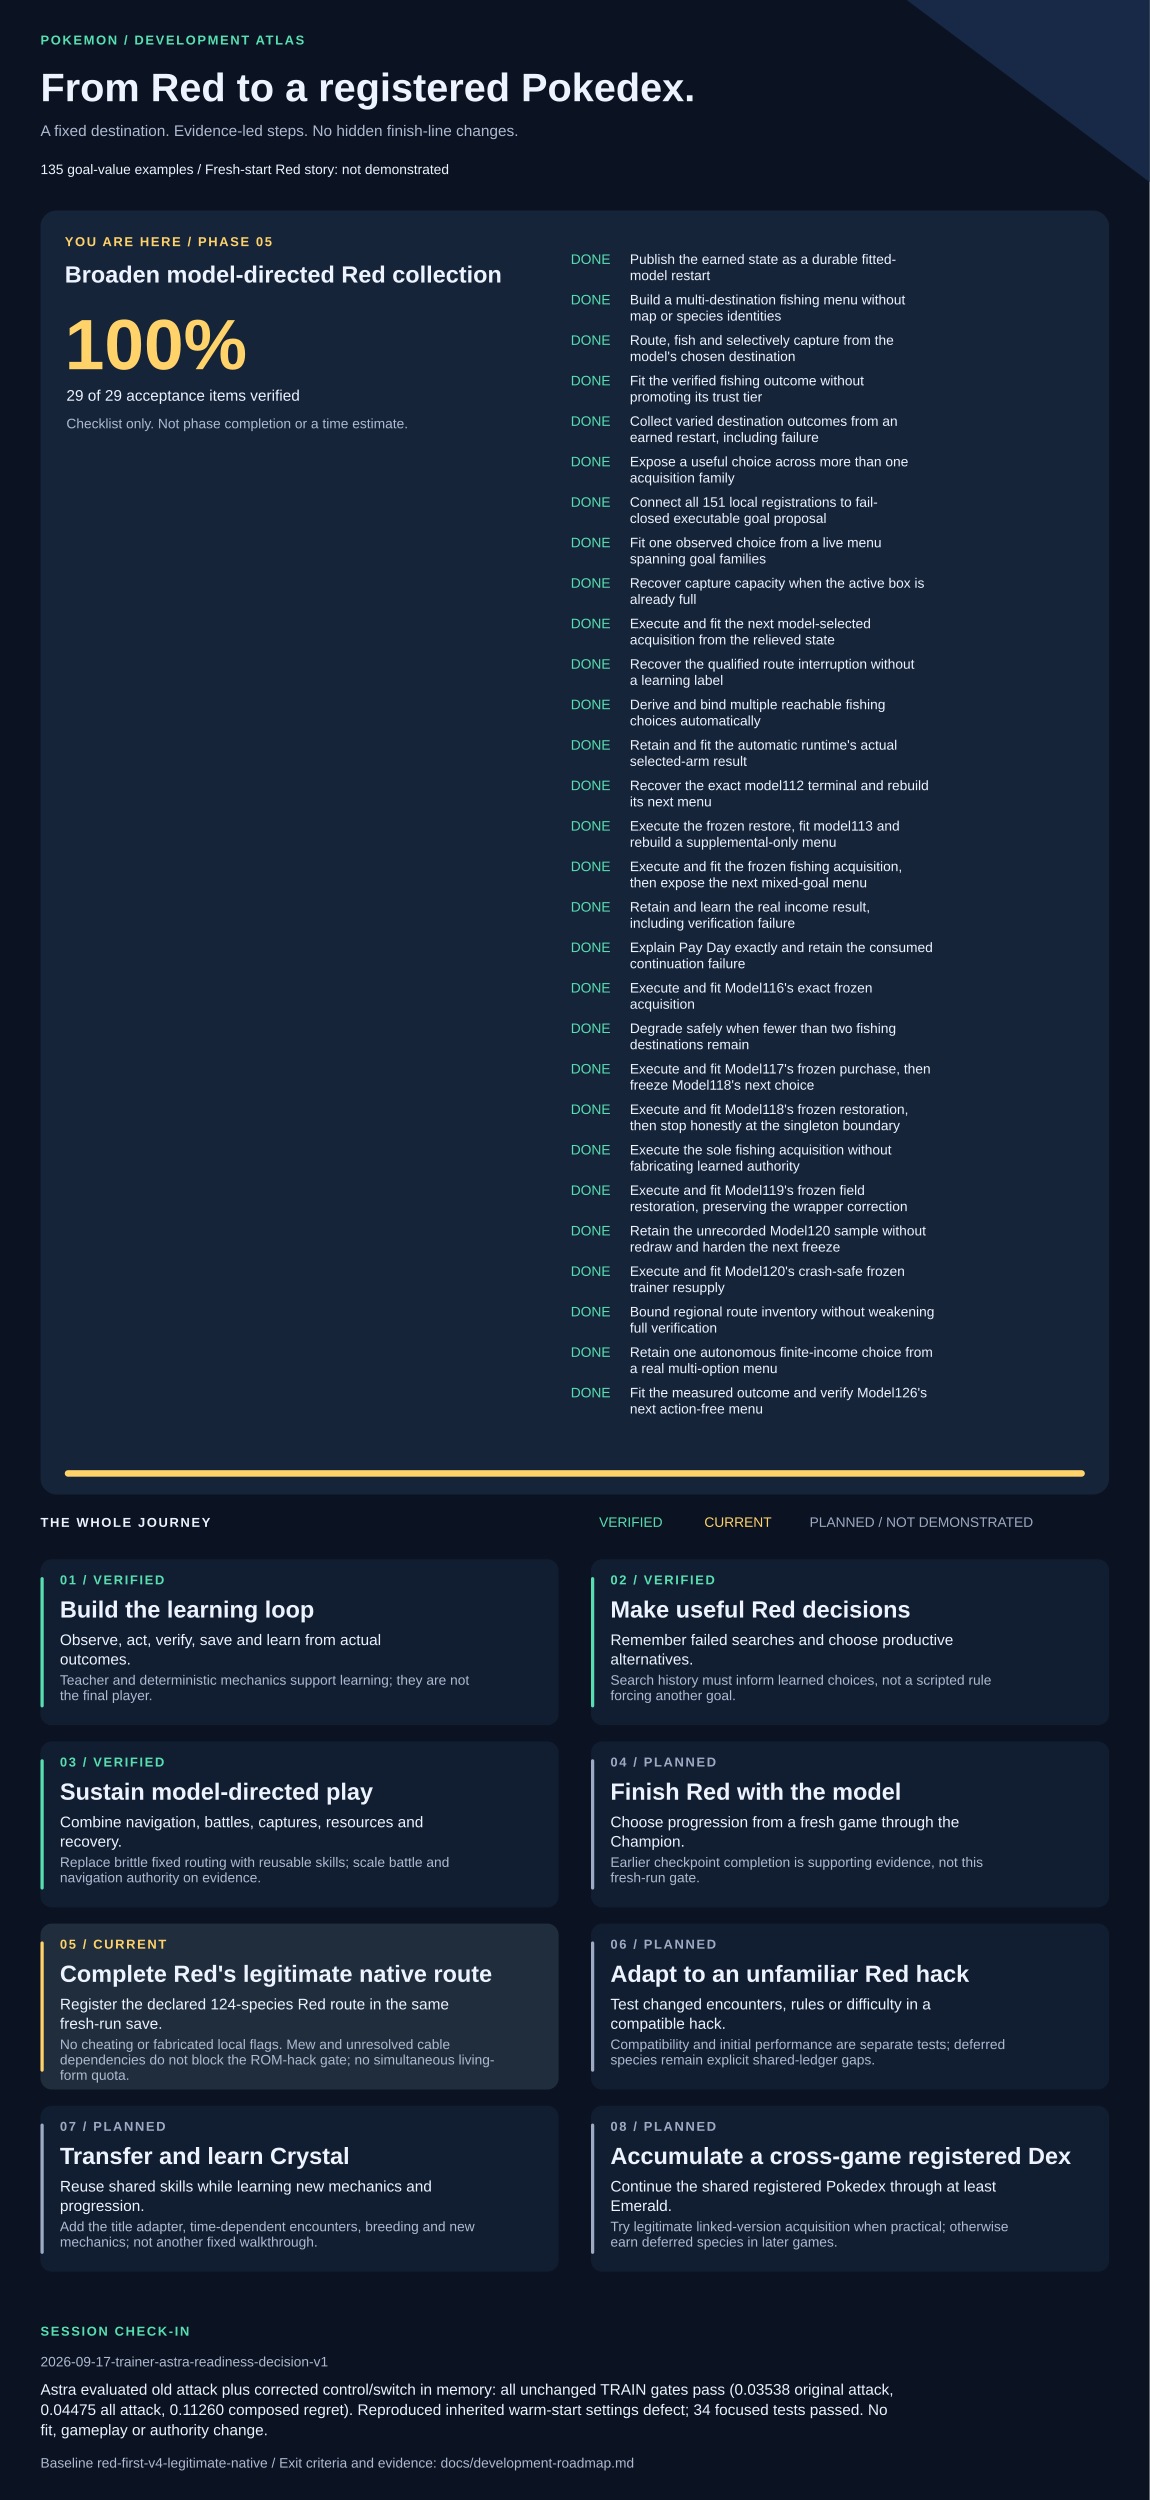
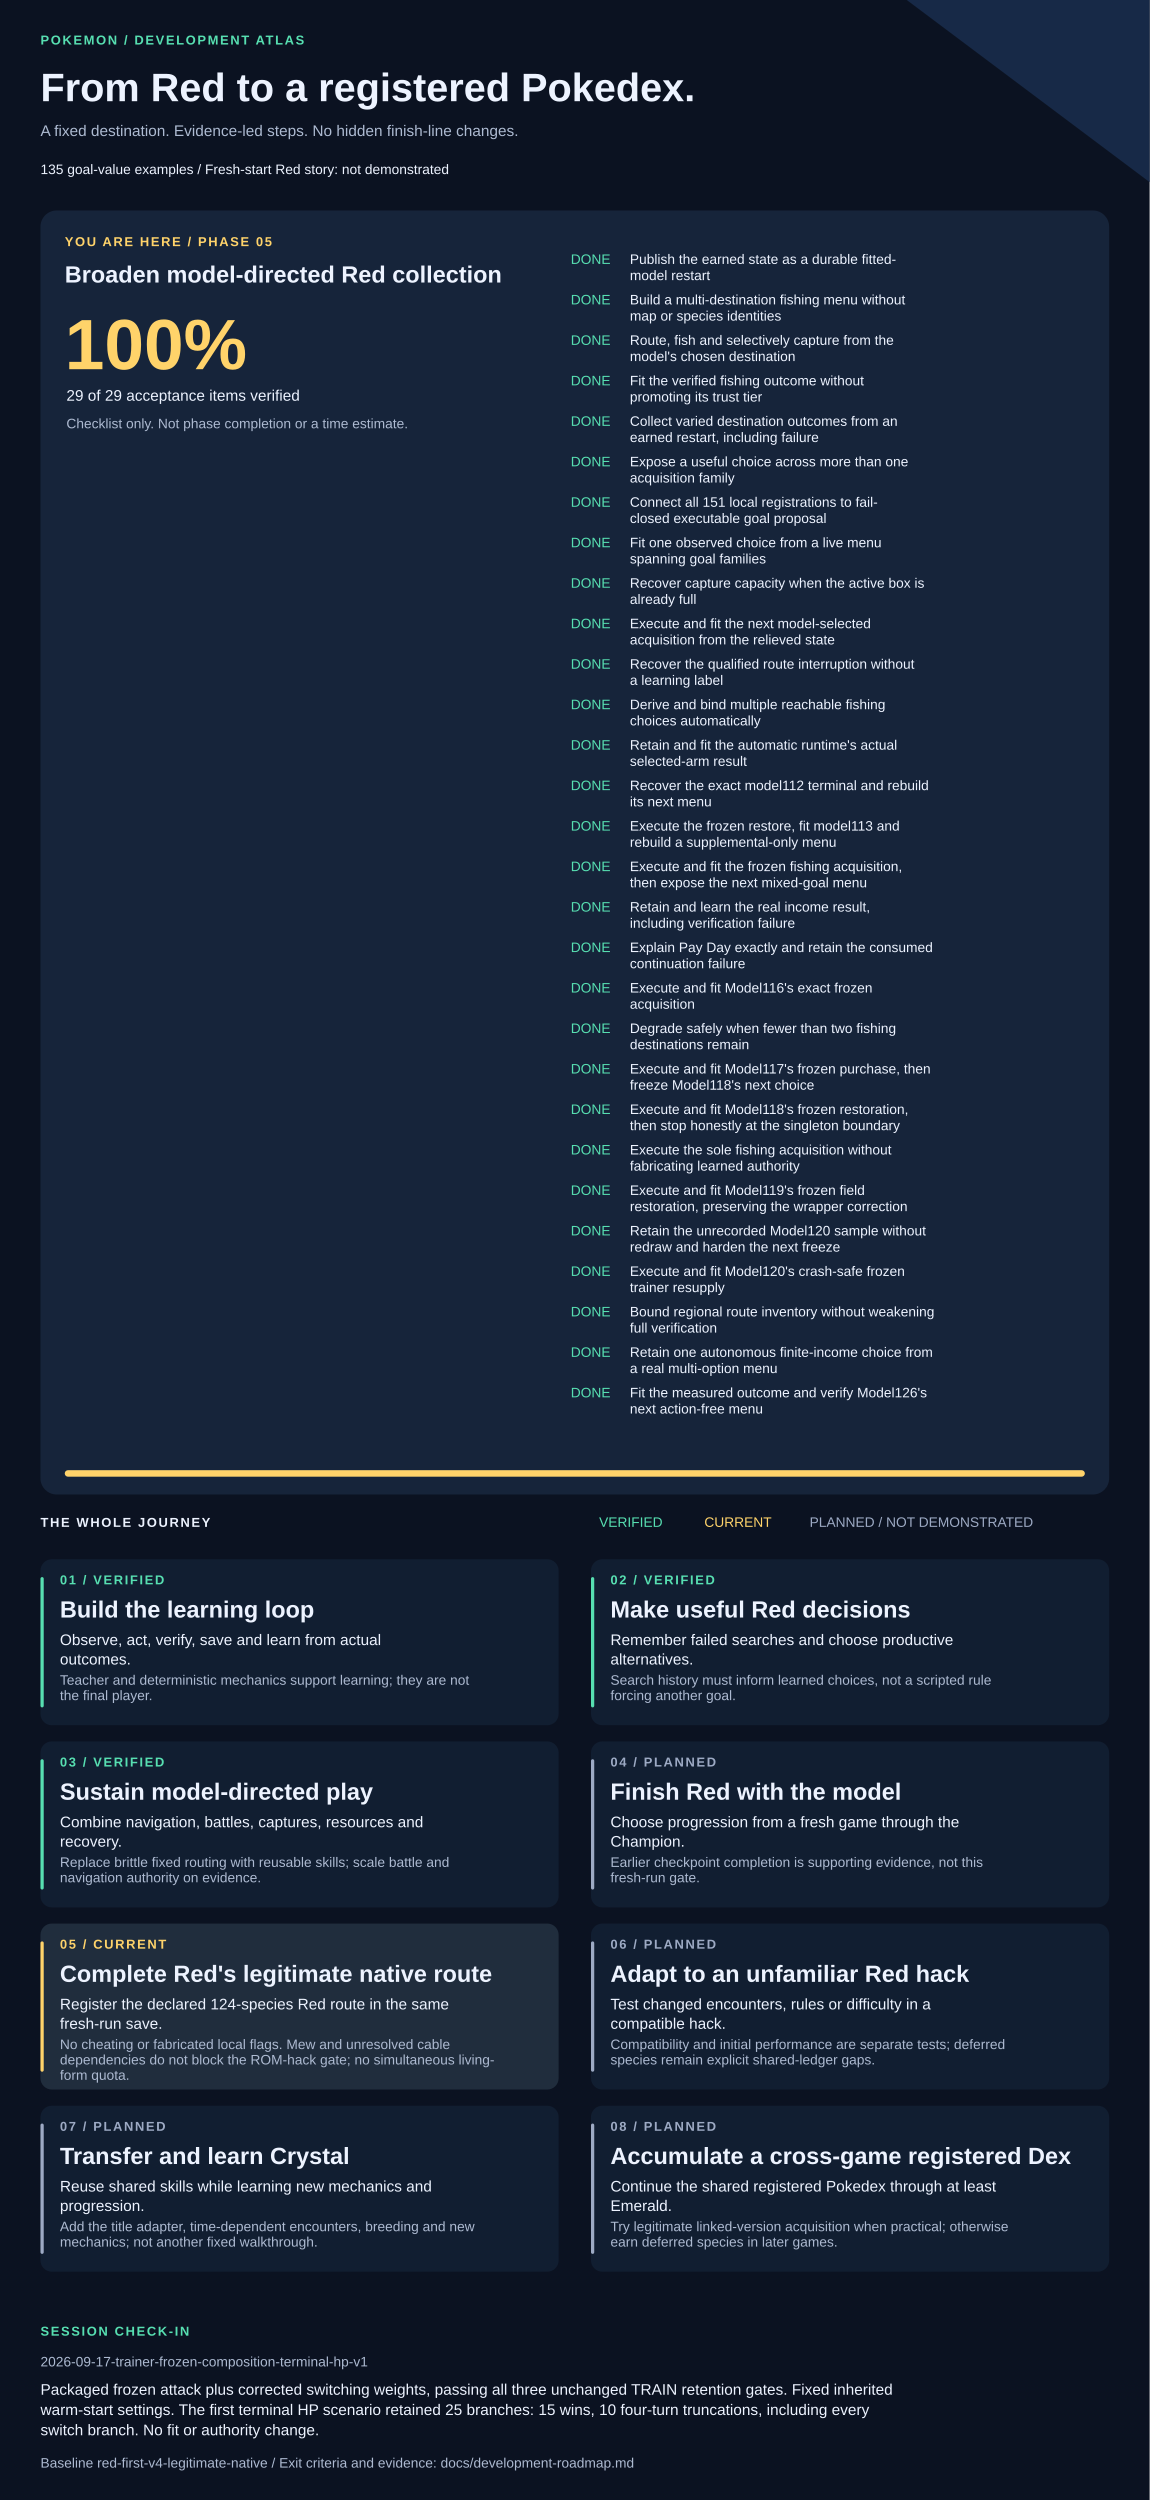
<svg xmlns="http://www.w3.org/2000/svg" width="1420" height="3088" viewBox="0 0 1420 3088" role="img" aria-labelledby="title description">
  <style>text{font-family:Arial,Helvetica,sans-serif;fill:#edf3ff}.muted{fill:#adbad1}.eyebrow{font-size:16px;letter-spacing:2px;font-weight:bold}.heading{font-size:29px;font-weight:bold}.body{font-size:19px}.small{font-size:17px}</style>
  <rect width="1420" height="3088" fill="#0b1221" />
  <path d="M1120 0H1420V225Z" fill="#172947" />
  <text x="50" y="55" class="eyebrow" style="fill:#57dfb1">POKEMON / DEVELOPMENT ATLAS</text>
  <text x="50" y="125" style="font-size:49px;font-weight:bold">From Red to a registered Pokedex.</text>
  <text x="50" y="168" class="body muted">A fixed destination. Evidence-led steps. No hidden finish-line changes.</text>
  <text x="50" y="215" class="small">135 goal-value examples  /  Fresh-start Red story: not demonstrated</text>
  <rect x="50" y="260" width="1320" height="1586" rx="20" fill="#16243a" />
  <text x="80" y="304" class="eyebrow" style="fill:#ffd36a">YOU ARE HERE / PHASE 05</text>
  <text x="80" y="349" class="heading">Broaden model-directed Red collection</text>
  <text x="80" y="456" style="font-size:88px;font-weight:bold;fill:#ffd36a">100%</text>
  <text x="82" y="495" class="body">29 of 29 acceptance items verified</text>
  <text x="82" y="529" class="small muted">Checklist only. Not phase completion or a time estimate.</text>
  <text x="705" y="326" class="small" style="fill:#57dfb1">DONE</text>
  <text x="778" y="326" class="small">Publish the earned state as a durable fitted-</text>
  <text x="778" y="346" class="small">model restart</text>
  <text x="705" y="376" class="small" style="fill:#57dfb1">DONE</text>
  <text x="778" y="376" class="small">Build a multi-destination fishing menu without</text>
  <text x="778" y="396" class="small">map or species identities</text>
  <text x="705" y="426" class="small" style="fill:#57dfb1">DONE</text>
  <text x="778" y="426" class="small">Route, fish and selectively capture from the</text>
  <text x="778" y="446" class="small">model's chosen destination</text>
  <text x="705" y="476" class="small" style="fill:#57dfb1">DONE</text>
  <text x="778" y="476" class="small">Fit the verified fishing outcome without</text>
  <text x="778" y="496" class="small">promoting its trust tier</text>
  <text x="705" y="526" class="small" style="fill:#57dfb1">DONE</text>
  <text x="778" y="526" class="small">Collect varied destination outcomes from an</text>
  <text x="778" y="546" class="small">earned restart, including failure</text>
  <text x="705" y="576" class="small" style="fill:#57dfb1">DONE</text>
  <text x="778" y="576" class="small">Expose a useful choice across more than one</text>
  <text x="778" y="596" class="small">acquisition family</text>
  <text x="705" y="626" class="small" style="fill:#57dfb1">DONE</text>
  <text x="778" y="626" class="small">Connect all 151 local registrations to fail-</text>
  <text x="778" y="646" class="small">closed executable goal proposal</text>
  <text x="705" y="676" class="small" style="fill:#57dfb1">DONE</text>
  <text x="778" y="676" class="small">Fit one observed choice from a live menu</text>
  <text x="778" y="696" class="small">spanning goal families</text>
  <text x="705" y="726" class="small" style="fill:#57dfb1">DONE</text>
  <text x="778" y="726" class="small">Recover capture capacity when the active box is</text>
  <text x="778" y="746" class="small">already full</text>
  <text x="705" y="776" class="small" style="fill:#57dfb1">DONE</text>
  <text x="778" y="776" class="small">Execute and fit the next model-selected</text>
  <text x="778" y="796" class="small">acquisition from the relieved state</text>
  <text x="705" y="826" class="small" style="fill:#57dfb1">DONE</text>
  <text x="778" y="826" class="small">Recover the qualified route interruption without</text>
  <text x="778" y="846" class="small">a learning label</text>
  <text x="705" y="876" class="small" style="fill:#57dfb1">DONE</text>
  <text x="778" y="876" class="small">Derive and bind multiple reachable fishing</text>
  <text x="778" y="896" class="small">choices automatically</text>
  <text x="705" y="926" class="small" style="fill:#57dfb1">DONE</text>
  <text x="778" y="926" class="small">Retain and fit the automatic runtime's actual</text>
  <text x="778" y="946" class="small">selected-arm result</text>
  <text x="705" y="976" class="small" style="fill:#57dfb1">DONE</text>
  <text x="778" y="976" class="small">Recover the exact model112 terminal and rebuild</text>
  <text x="778" y="996" class="small">its next menu</text>
  <text x="705" y="1026" class="small" style="fill:#57dfb1">DONE</text>
  <text x="778" y="1026" class="small">Execute the frozen restore, fit model113 and</text>
  <text x="778" y="1046" class="small">rebuild a supplemental-only menu</text>
  <text x="705" y="1076" class="small" style="fill:#57dfb1">DONE</text>
  <text x="778" y="1076" class="small">Execute and fit the frozen fishing acquisition,</text>
  <text x="778" y="1096" class="small">then expose the next mixed-goal menu</text>
  <text x="705" y="1126" class="small" style="fill:#57dfb1">DONE</text>
  <text x="778" y="1126" class="small">Retain and learn the real income result,</text>
  <text x="778" y="1146" class="small">including verification failure</text>
  <text x="705" y="1176" class="small" style="fill:#57dfb1">DONE</text>
  <text x="778" y="1176" class="small">Explain Pay Day exactly and retain the consumed</text>
  <text x="778" y="1196" class="small">continuation failure</text>
  <text x="705" y="1226" class="small" style="fill:#57dfb1">DONE</text>
  <text x="778" y="1226" class="small">Execute and fit Model116's exact frozen</text>
  <text x="778" y="1246" class="small">acquisition</text>
  <text x="705" y="1276" class="small" style="fill:#57dfb1">DONE</text>
  <text x="778" y="1276" class="small">Degrade safely when fewer than two fishing</text>
  <text x="778" y="1296" class="small">destinations remain</text>
  <text x="705" y="1326" class="small" style="fill:#57dfb1">DONE</text>
  <text x="778" y="1326" class="small">Execute and fit Model117's frozen purchase, then</text>
  <text x="778" y="1346" class="small">freeze Model118's next choice</text>
  <text x="705" y="1376" class="small" style="fill:#57dfb1">DONE</text>
  <text x="778" y="1376" class="small">Execute and fit Model118's frozen restoration,</text>
  <text x="778" y="1396" class="small">then stop honestly at the singleton boundary</text>
  <text x="705" y="1426" class="small" style="fill:#57dfb1">DONE</text>
  <text x="778" y="1426" class="small">Execute the sole fishing acquisition without</text>
  <text x="778" y="1446" class="small">fabricating learned authority</text>
  <text x="705" y="1476" class="small" style="fill:#57dfb1">DONE</text>
  <text x="778" y="1476" class="small">Execute and fit Model119's frozen field</text>
  <text x="778" y="1496" class="small">restoration, preserving the wrapper correction</text>
  <text x="705" y="1526" class="small" style="fill:#57dfb1">DONE</text>
  <text x="778" y="1526" class="small">Retain the unrecorded Model120 sample without</text>
  <text x="778" y="1546" class="small">redraw and harden the next freeze</text>
  <text x="705" y="1576" class="small" style="fill:#57dfb1">DONE</text>
  <text x="778" y="1576" class="small">Execute and fit Model120's crash-safe frozen</text>
  <text x="778" y="1596" class="small">trainer resupply</text>
  <text x="705" y="1626" class="small" style="fill:#57dfb1">DONE</text>
  <text x="778" y="1626" class="small">Bound regional route inventory without weakening</text>
  <text x="778" y="1646" class="small">full verification</text>
  <text x="705" y="1676" class="small" style="fill:#57dfb1">DONE</text>
  <text x="778" y="1676" class="small">Retain one autonomous finite-income choice from</text>
  <text x="778" y="1696" class="small">a real multi-option menu</text>
  <text x="705" y="1726" class="small" style="fill:#57dfb1">DONE</text>
  <text x="778" y="1726" class="small">Fit the measured outcome and verify Model126's</text>
  <text x="778" y="1746" class="small">next action-free menu</text>
  <rect x="80" y="1816" width="1260" height="8" rx="4" fill="#293b55" />
  <rect x="80" y="1816" width="1260" height="8" rx="4" fill="#ffd36a" />
  <text x="50" y="1886" class="eyebrow">THE WHOLE JOURNEY</text>
  <text x="740" y="1886" class="small" style="fill:#57dfb1">VERIFIED</text>
  <text x="870" y="1886" class="small" style="fill:#ffd36a">CURRENT</text>
  <text x="1000" y="1886" class="small" style="fill:#9daac4">PLANNED / NOT DEMONSTRATED</text>
  <rect x="50" y="1926" width="640" height="205" rx="14" fill="#111e31" />
  <rect x="50" y="1948" width="4" height="161" rx="2" fill="#57dfb1" />
  <text x="74" y="1957" class="eyebrow" style="fill:#57dfb1">01 / VERIFIED</text>
  <text x="74" y="1998" class="heading">Build the learning loop</text>
  <text x="74" y="2032" class="body">Observe, act, verify, save and learn from actual</text>
  <text x="74" y="2056" class="body">outcomes.</text>
  <text x="74" y="2081" class="small muted">Teacher and deterministic mechanics support learning; they are not</text>
  <text x="74" y="2100" class="small muted">the final player.</text>
  <rect x="730" y="1926" width="640" height="205" rx="14" fill="#111e31" />
  <rect x="730" y="1948" width="4" height="161" rx="2" fill="#57dfb1" />
  <text x="754" y="1957" class="eyebrow" style="fill:#57dfb1">02 / VERIFIED</text>
  <text x="754" y="1998" class="heading">Make useful Red decisions</text>
  <text x="754" y="2032" class="body">Remember failed searches and choose productive</text>
  <text x="754" y="2056" class="body">alternatives.</text>
  <text x="754" y="2081" class="small muted">Search history must inform learned choices, not a scripted rule</text>
  <text x="754" y="2100" class="small muted">forcing another goal.</text>
  <rect x="50" y="2151" width="640" height="205" rx="14" fill="#111e31" />
  <rect x="50" y="2173" width="4" height="161" rx="2" fill="#57dfb1" />
  <text x="74" y="2182" class="eyebrow" style="fill:#57dfb1">03 / VERIFIED</text>
  <text x="74" y="2223" class="heading">Sustain model-directed play</text>
  <text x="74" y="2257" class="body">Combine navigation, battles, captures, resources and</text>
  <text x="74" y="2281" class="body">recovery.</text>
  <text x="74" y="2306" class="small muted">Replace brittle fixed routing with reusable skills; scale battle and</text>
  <text x="74" y="2325" class="small muted">navigation authority on evidence.</text>
  <rect x="730" y="2151" width="640" height="205" rx="14" fill="#111e31" />
  <rect x="730" y="2173" width="4" height="161" rx="2" fill="#9daac4" />
  <text x="754" y="2182" class="eyebrow" style="fill:#9daac4">04 / PLANNED</text>
  <text x="754" y="2223" class="heading">Finish Red with the model</text>
  <text x="754" y="2257" class="body">Choose progression from a fresh game through the</text>
  <text x="754" y="2281" class="body">Champion.</text>
  <text x="754" y="2306" class="small muted">Earlier checkpoint completion is supporting evidence, not this</text>
  <text x="754" y="2325" class="small muted">fresh-run gate.</text>
  <rect x="50" y="2376" width="640" height="205" rx="14" fill="#202d3d" />
  <rect x="50" y="2398" width="4" height="161" rx="2" fill="#ffd36a" />
  <text x="74" y="2407" class="eyebrow" style="fill:#ffd36a">05 / CURRENT</text>
  <text x="74" y="2448" class="heading">Complete Red's legitimate native route</text>
  <text x="74" y="2482" class="body">Register the declared 124-species Red route in the same</text>
  <text x="74" y="2506" class="body">fresh-run save.</text>
  <text x="74" y="2531" class="small muted">No cheating or fabricated local flags. Mew and unresolved cable</text>
  <text x="74" y="2550" class="small muted">dependencies do not block the ROM-hack gate; no simultaneous living-</text>
  <text x="74" y="2569" class="small muted">form quota.</text>
  <rect x="730" y="2376" width="640" height="205" rx="14" fill="#111e31" />
  <rect x="730" y="2398" width="4" height="161" rx="2" fill="#9daac4" />
  <text x="754" y="2407" class="eyebrow" style="fill:#9daac4">06 / PLANNED</text>
  <text x="754" y="2448" class="heading">Adapt to an unfamiliar Red hack</text>
  <text x="754" y="2482" class="body">Test changed encounters, rules or difficulty in a</text>
  <text x="754" y="2506" class="body">compatible hack.</text>
  <text x="754" y="2531" class="small muted">Compatibility and initial performance are separate tests; deferred</text>
  <text x="754" y="2550" class="small muted">species remain explicit shared-ledger gaps.</text>
  <rect x="50" y="2601" width="640" height="205" rx="14" fill="#111e31" />
  <rect x="50" y="2623" width="4" height="161" rx="2" fill="#9daac4" />
  <text x="74" y="2632" class="eyebrow" style="fill:#9daac4">07 / PLANNED</text>
  <text x="74" y="2673" class="heading">Transfer and learn Crystal</text>
  <text x="74" y="2707" class="body">Reuse shared skills while learning new mechanics and</text>
  <text x="74" y="2731" class="body">progression.</text>
  <text x="74" y="2756" class="small muted">Add the title adapter, time-dependent encounters, breeding and new</text>
  <text x="74" y="2775" class="small muted">mechanics; not another fixed walkthrough.</text>
  <rect x="730" y="2601" width="640" height="205" rx="14" fill="#111e31" />
  <rect x="730" y="2623" width="4" height="161" rx="2" fill="#9daac4" />
  <text x="754" y="2632" class="eyebrow" style="fill:#9daac4">08 / PLANNED</text>
  <text x="754" y="2673" class="heading">Accumulate a cross-game registered Dex</text>
  <text x="754" y="2707" class="body">Continue the shared registered Pokedex through at least</text>
  <text x="754" y="2731" class="body">Emerald.</text>
  <text x="754" y="2756" class="small muted">Try legitimate linked-version acquisition when practical; otherwise</text>
  <text x="754" y="2775" class="small muted">earn deferred species in later games.</text>
  <text x="50" y="2885" class="eyebrow" style="fill:#57dfb1">SESSION CHECK-IN</text>
-   <text x="50" y="2923" class="small muted">2026-09-17-trainer-astra-readiness-decision-v1</text>
-   <text x="50" y="2958" class="body">Astra evaluated old attack plus corrected control/switch in memory: all unchanged TRAIN gates pass (0.03538 original attack,</text>
-   <text x="50" y="2983" class="body">0.04475 all attack, 0.11260 composed regret). Reproduced inherited warm-start settings defect; 34 focused tests passed. No</text>
-   <text x="50" y="3008" class="body">fit, gameplay or authority change.</text>
+   <text x="50" y="2923" class="small muted">2026-09-17-trainer-frozen-composition-terminal-hp-v1</text>
+   <text x="50" y="2958" class="body">Packaged frozen attack plus corrected switching weights, passing all three unchanged TRAIN retention gates. Fixed inherited</text>
+   <text x="50" y="2983" class="body">warm-start settings. The first terminal HP scenario retained 25 branches: 15 wins, 10 four-turn truncations, including every</text>
+   <text x="50" y="3008" class="body">switch branch. No fit or authority change.</text>
  <text x="50" y="3048" class="small muted">Baseline red-first-v4-legitimate-native / Exit criteria and evidence: docs/development-roadmap.md</text>
</svg>
